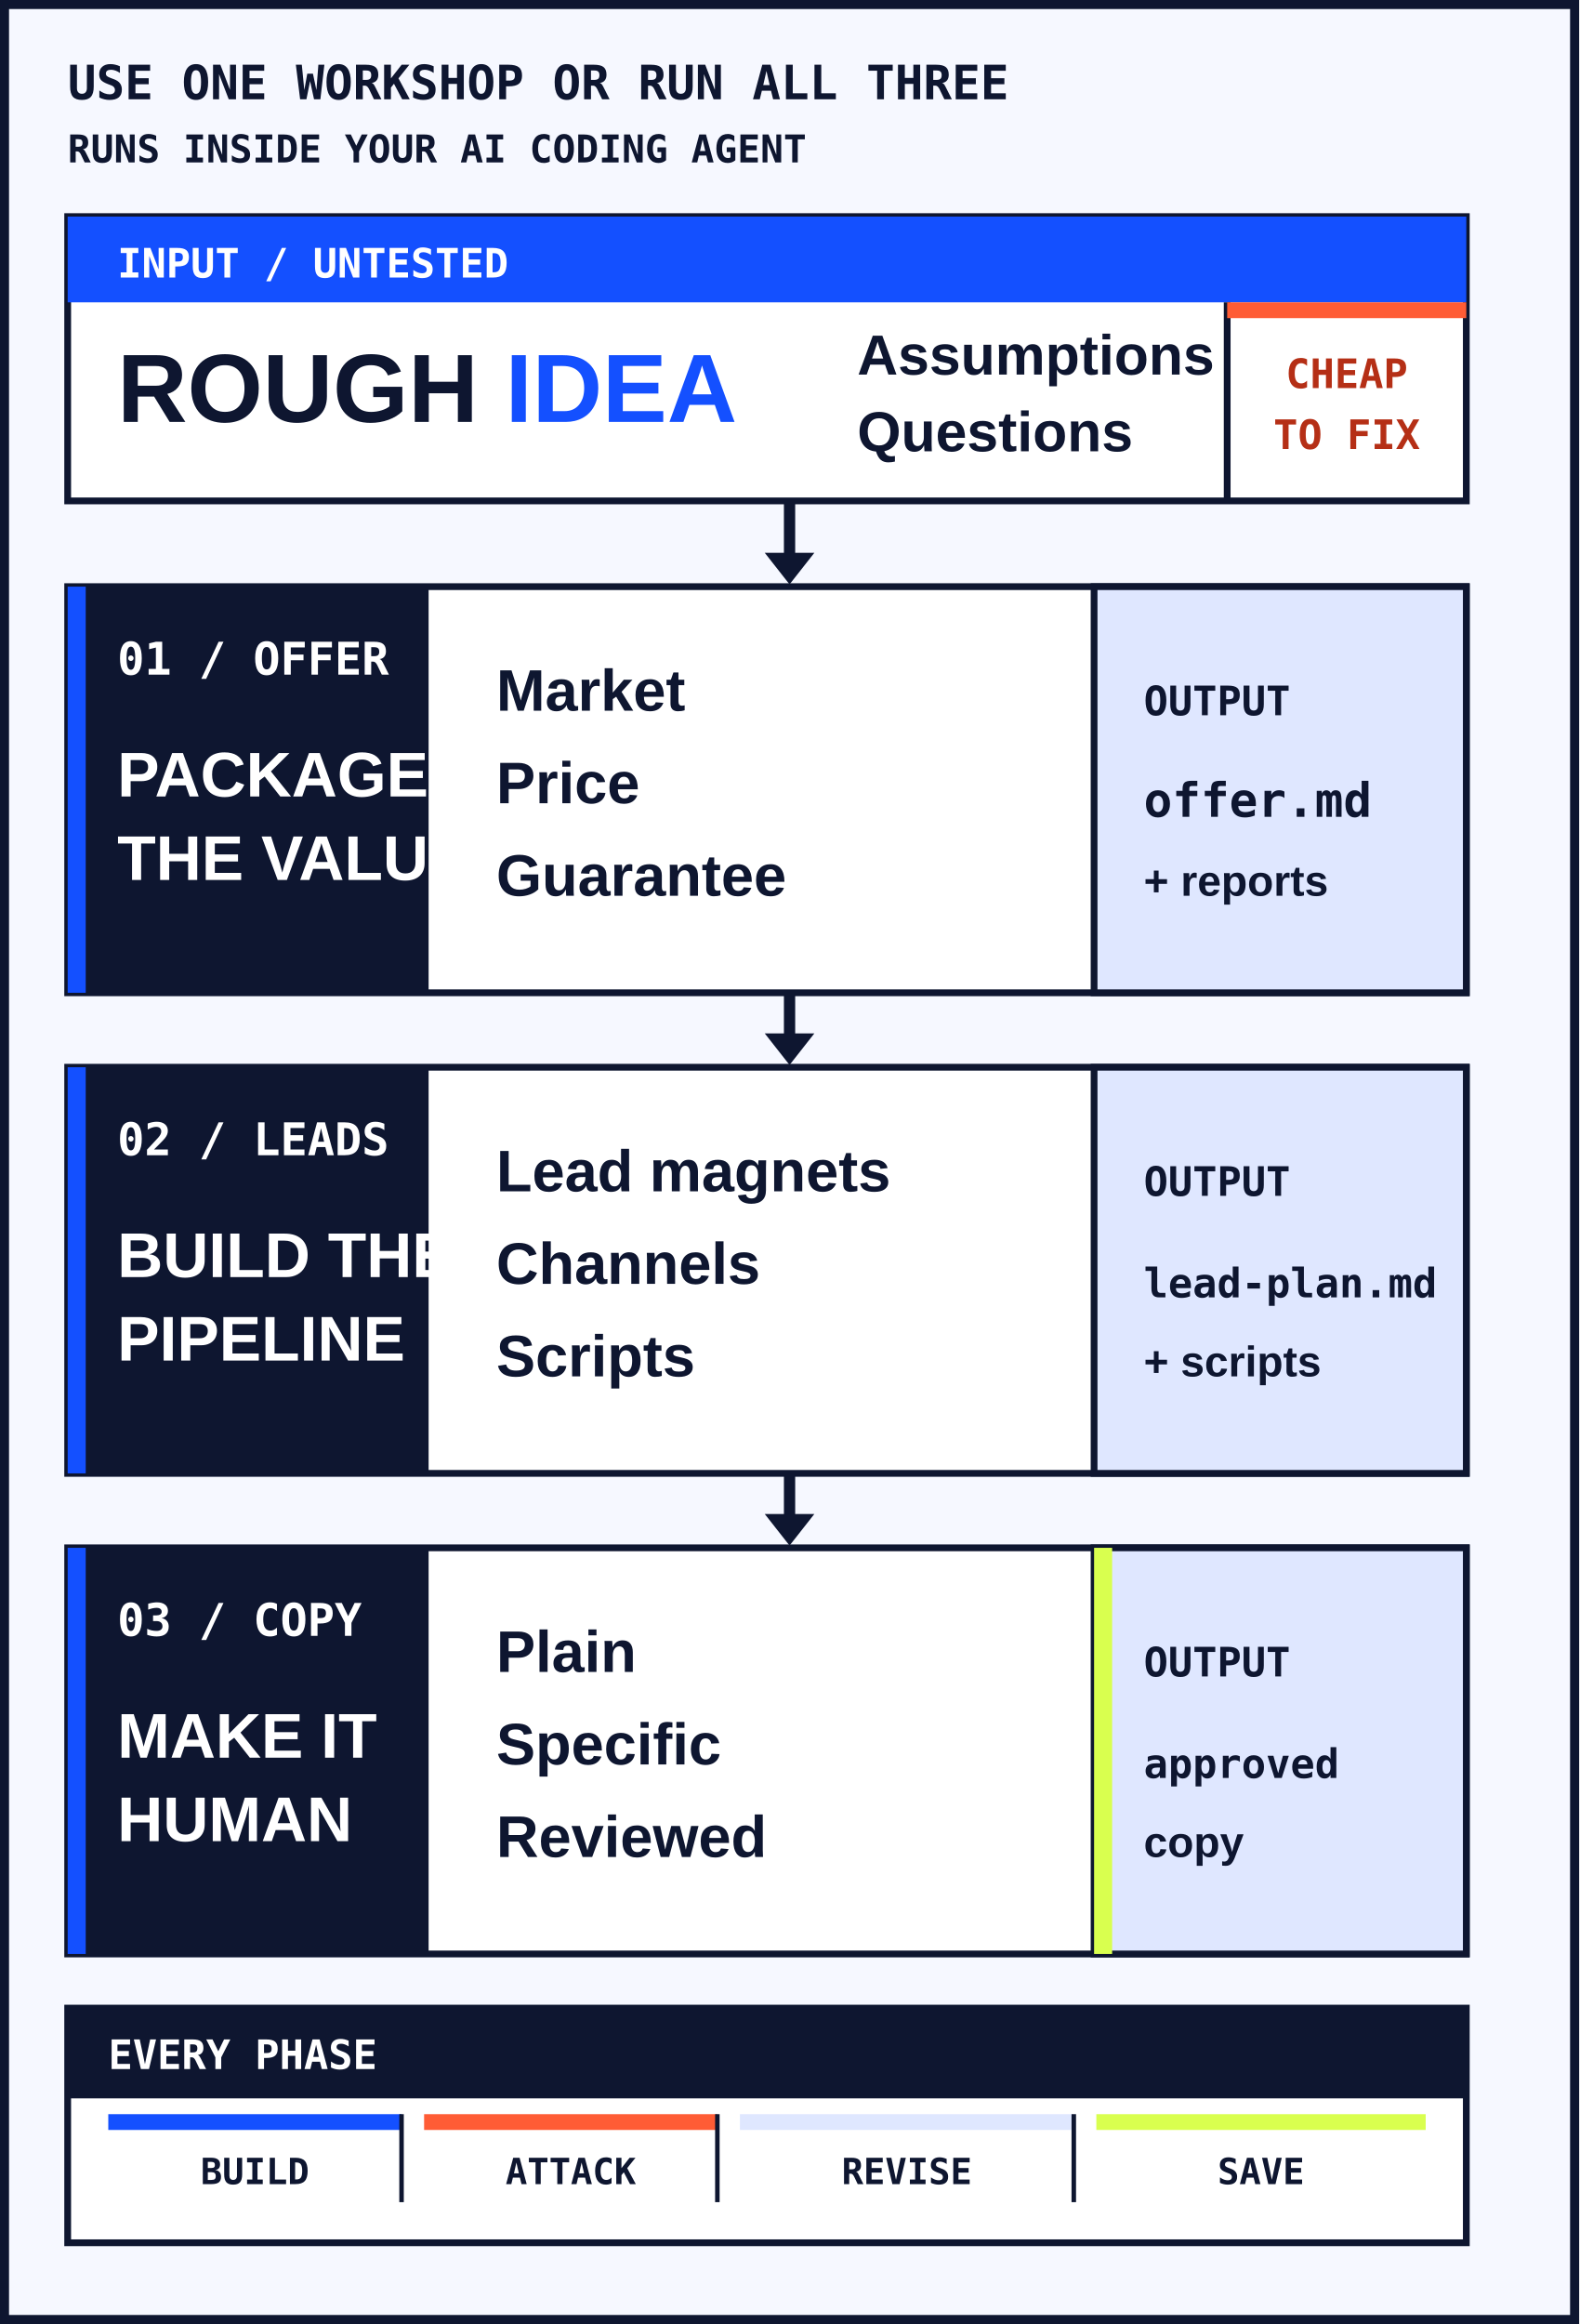
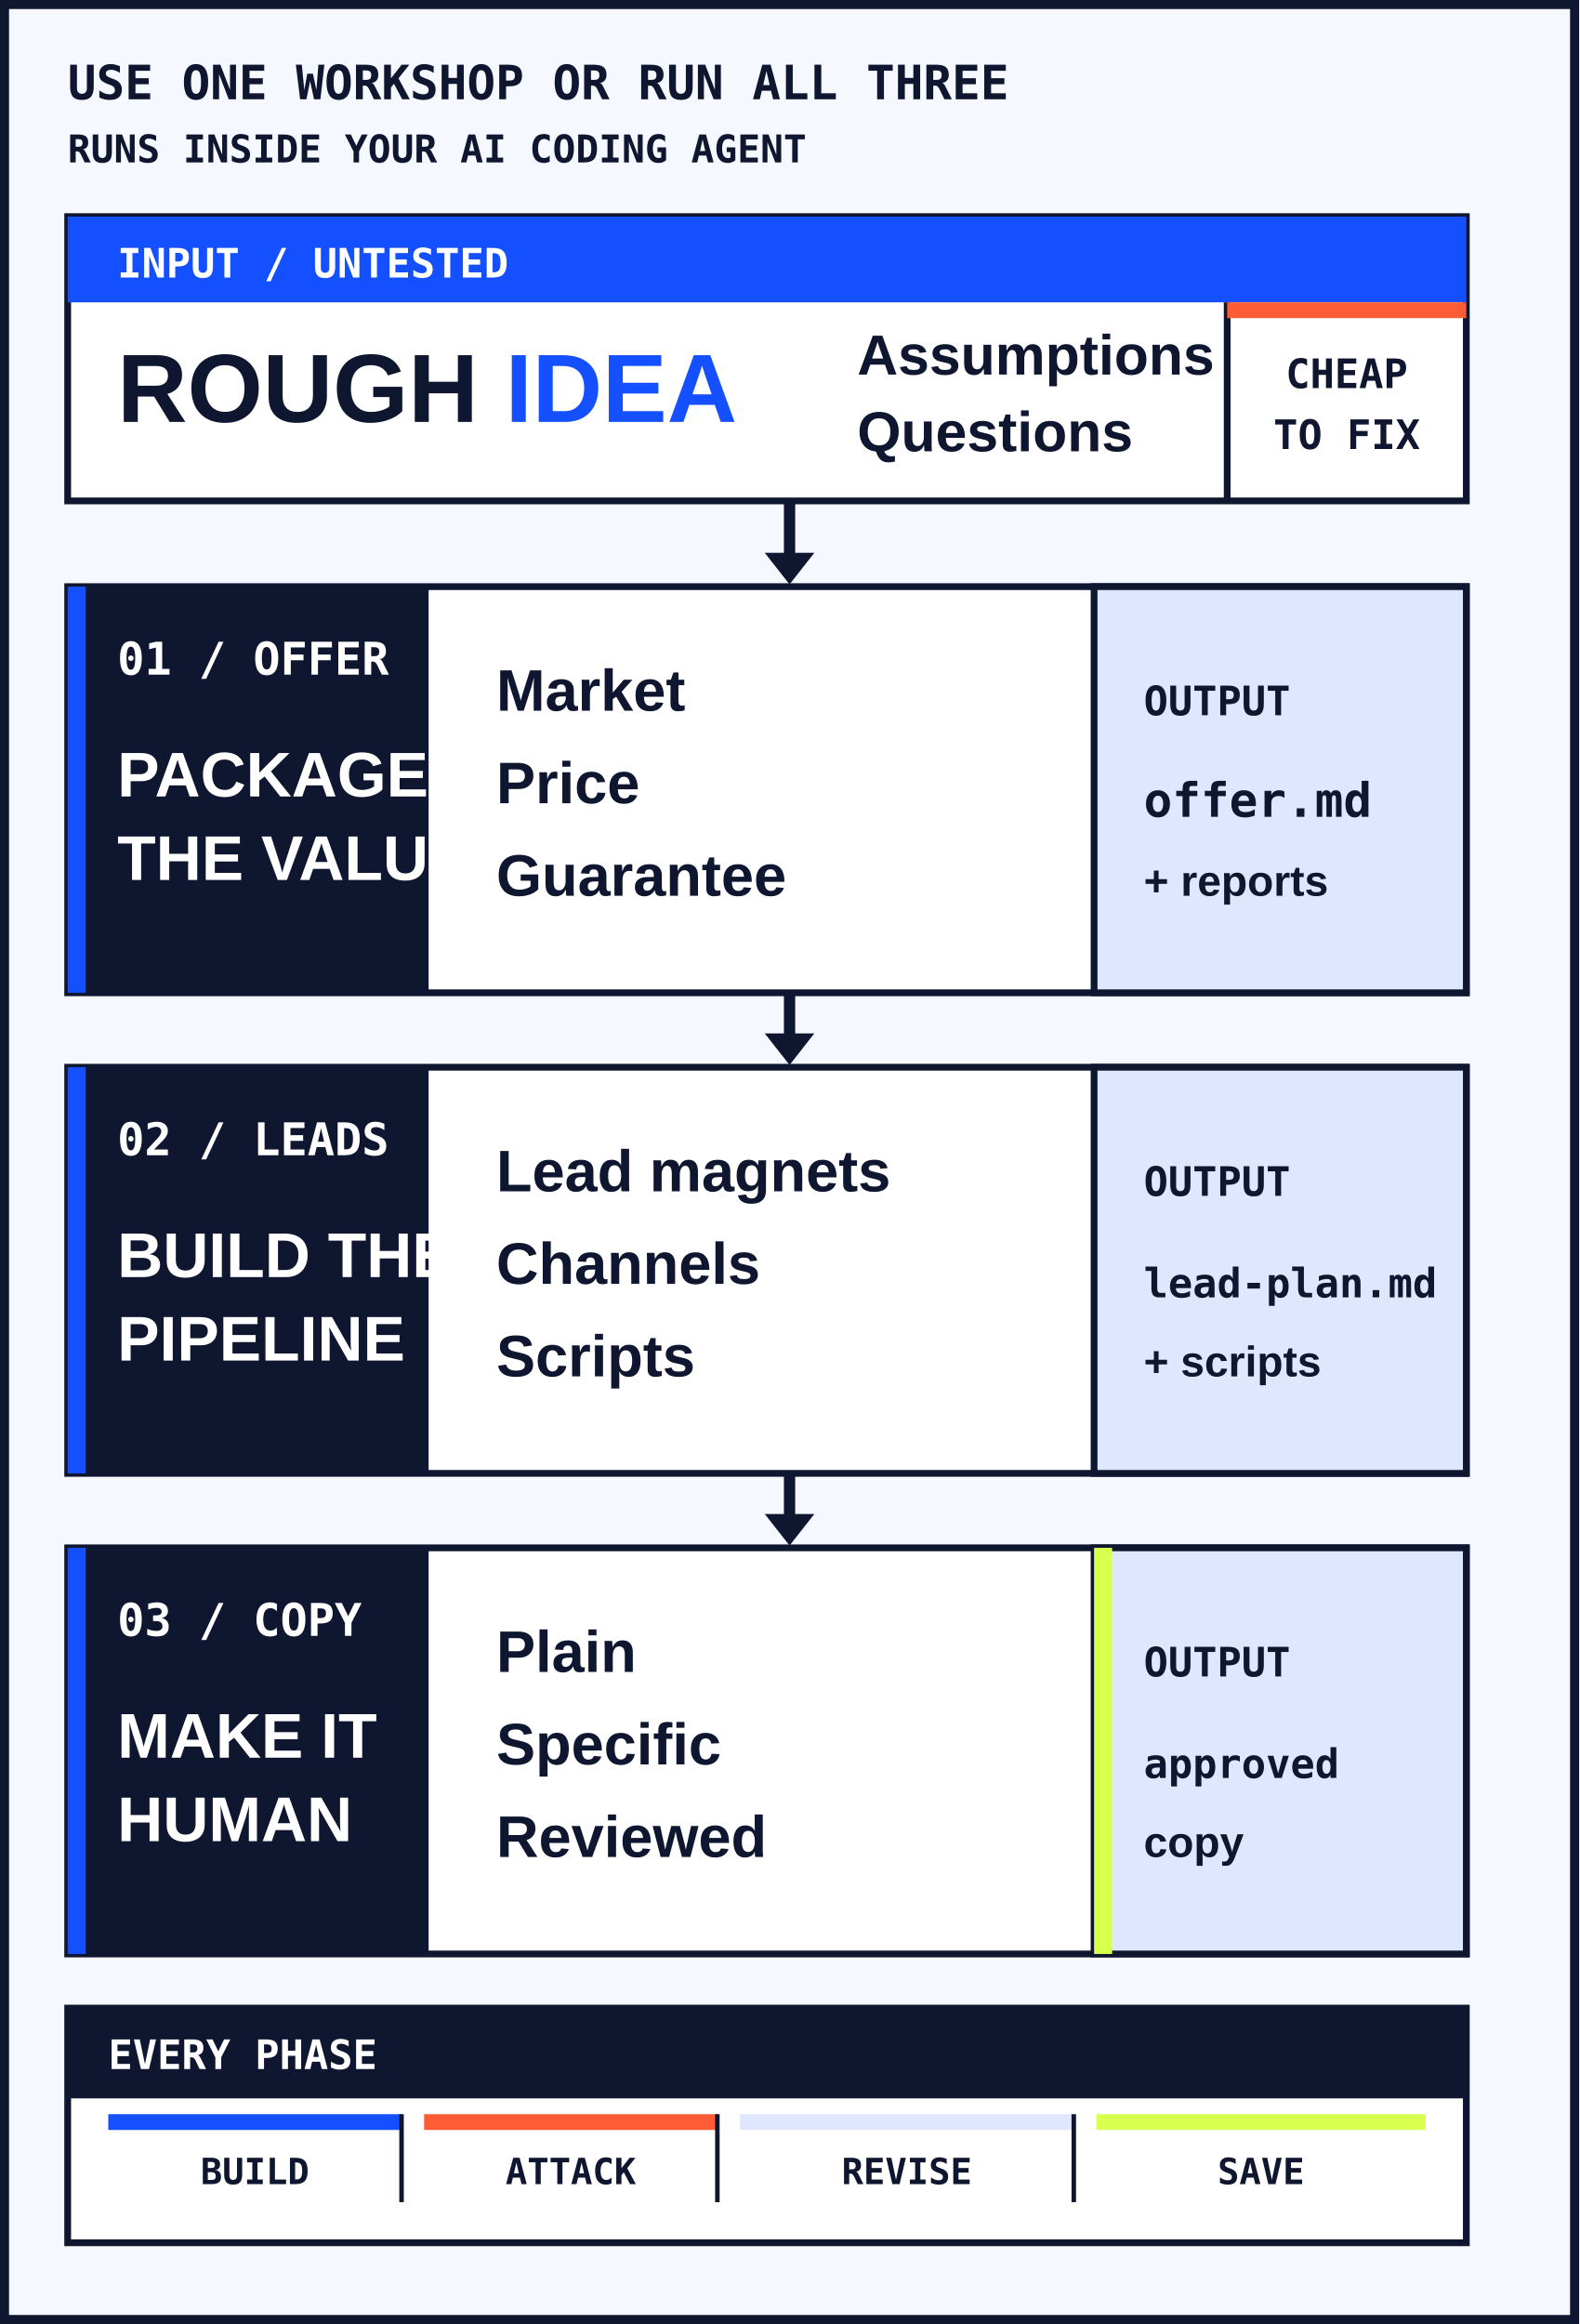
<svg xmlns="http://www.w3.org/2000/svg" width="700" height="1030" viewBox="0 0 700 1030" role="img" aria-labelledby="title desc">
  <rect x="2" y="2" width="696" height="1026" fill="#f6f8ff" stroke="#0e1630" stroke-width="4" />
  <text x="30" y="44" font-family="monospace" font-size="21" font-weight="700" fill="#0e1630">USE ONE WORKSHOP OR RUN ALL THREE</text>
  <text x="30" y="72" font-family="monospace" font-size="17" font-weight="700" fill="#0e1630">RUNS INSIDE YOUR AI CODING AGENT</text>
  <g transform="translate(30 96)">
    <path d="M0 0h620v126H0z" fill="#ffffff" stroke="#0e1630" stroke-width="3" />
    <path d="M0 0h620v38H0z" fill="#1450ff" />
    <text x="22" y="27" font-family="monospace" font-size="18" font-weight="700" fill="#ffffff">INPUT / UNTESTED</text>
    <text x="22" y="91" font-family="Arial Narrow, Arial, sans-serif" font-size="43" font-weight="900" fill="#0e1630">ROUGH <tspan fill="#1450ff">IDEA</tspan>
    </text>
    <text x="350" y="70" font-family="Arial, sans-serif" font-size="25" font-weight="700" fill="#0e1630">Assumptions</text>
    <text x="350" y="104" font-family="Arial, sans-serif" font-size="25" font-weight="700" fill="#0e1630">Questions</text>
    <path d="M514 38v88" stroke="#0e1630" stroke-width="3" />
    <path d="M514 38h106v7H514z" fill="#ff5c35" />
-     <text x="567" y="76" text-anchor="middle" font-family="monospace" font-size="18" font-weight="700" fill="#b52f16">CHEAP</text>
-     <text x="567" y="103" text-anchor="middle" font-family="monospace" font-size="18" font-weight="700" fill="#b52f16">TO FIX</text>
+     <text x="567" y="76" text-anchor="middle" font-family="monospace" font-size="18" font-weight="700" fill="#0e1630">CHEAP</text>
+     <text x="567" y="103" text-anchor="middle" font-family="monospace" font-size="18" font-weight="700" fill="#0e1630">TO FIX</text>
  </g>
  <path d="M350 222v30" stroke="#0e1630" stroke-width="5" />
  <path d="M339 245l11 14 11-14z" fill="#0e1630" />
  <g transform="translate(30 260)">
    <path d="M0 0h620v180H0z" fill="#ffffff" stroke="#0e1630" stroke-width="3" />
    <path d="M0 0h160v180H0z" fill="#0e1630" />
    <path d="M0 0h8v180H0z" fill="#1450ff" />
    <text x="22" y="39" font-family="monospace" font-size="20" font-weight="700" fill="#ffffff">01 / OFFER</text>
    <text x="22" y="93" font-family="Arial Narrow, Arial, sans-serif" font-size="28" font-weight="900" fill="#ffffff">PACKAGE</text>
    <text x="22" y="130" font-family="Arial Narrow, Arial, sans-serif" font-size="28" font-weight="900" fill="#ffffff">THE VALUE</text>
    <g font-family="Arial, sans-serif" font-size="26" font-weight="700" fill="#0e1630">
      <text x="190" y="55">Market</text>
      <text x="190" y="96">Price</text>
      <text x="190" y="137">Guarantee</text>
    </g>
    <path d="M455 0h165v180H455z" fill="#dfe7ff" stroke="#0e1630" stroke-width="3" />
    <text x="477" y="57" font-family="monospace" font-size="18" font-weight="700" fill="#0e1630">OUTPUT</text>
    <text x="477" y="102" font-family="monospace" font-size="21" font-weight="700" fill="#0e1630">offer.md</text>
    <text x="477" y="137" font-family="Arial, sans-serif" font-size="19" font-weight="700" fill="#0e1630">+ reports</text>
  </g>
  <path d="M350 440v25" stroke="#0e1630" stroke-width="5" />
  <path d="M339 458l11 14 11-14z" fill="#0e1630" />
  <g transform="translate(30 473)">
    <path d="M0 0h620v180H0z" fill="#ffffff" stroke="#0e1630" stroke-width="3" />
    <path d="M0 0h160v180H0z" fill="#0e1630" />
    <path d="M0 0h8v180H0z" fill="#1450ff" />
    <text x="22" y="39" font-family="monospace" font-size="20" font-weight="700" fill="#ffffff">02 / LEADS</text>
    <text x="22" y="93" font-family="Arial Narrow, Arial, sans-serif" font-size="28" font-weight="900" fill="#ffffff">BUILD THE</text>
    <text x="22" y="130" font-family="Arial Narrow, Arial, sans-serif" font-size="28" font-weight="900" fill="#ffffff">PIPELINE</text>
    <g font-family="Arial, sans-serif" font-size="26" font-weight="700" fill="#0e1630">
      <text x="190" y="55">Lead magnets</text>
      <text x="190" y="96">Channels</text>
      <text x="190" y="137">Scripts</text>
    </g>
    <path d="M455 0h165v180H455z" fill="#dfe7ff" stroke="#0e1630" stroke-width="3" />
    <text x="477" y="57" font-family="monospace" font-size="18" font-weight="700" fill="#0e1630">OUTPUT</text>
    <text x="477" y="102" font-family="monospace" font-size="18" font-weight="700" fill="#0e1630">lead-plan.md</text>
    <text x="477" y="137" font-family="Arial, sans-serif" font-size="19" font-weight="700" fill="#0e1630">+ scripts</text>
  </g>
  <path d="M350 653v25" stroke="#0e1630" stroke-width="5" />
  <path d="M339 671l11 14 11-14z" fill="#0e1630" />
  <g transform="translate(30 686)">
    <path d="M0 0h620v180H0z" fill="#ffffff" stroke="#0e1630" stroke-width="3" />
    <path d="M0 0h160v180H0z" fill="#0e1630" />
    <path d="M0 0h8v180H0z" fill="#1450ff" />
    <text x="22" y="39" font-family="monospace" font-size="20" font-weight="700" fill="#ffffff">03 / COPY</text>
    <text x="22" y="93" font-family="Arial Narrow, Arial, sans-serif" font-size="28" font-weight="900" fill="#ffffff">MAKE IT</text>
    <text x="22" y="130" font-family="Arial Narrow, Arial, sans-serif" font-size="28" font-weight="900" fill="#ffffff">HUMAN</text>
    <g font-family="Arial, sans-serif" font-size="26" font-weight="700" fill="#0e1630">
      <text x="190" y="55">Plain</text>
      <text x="190" y="96">Specific</text>
      <text x="190" y="137">Reviewed</text>
    </g>
    <path d="M455 0h165v180H455z" fill="#dfe7ff" stroke="#0e1630" stroke-width="3" />
    <path d="M455 0h8v180H455z" fill="#d9ff4f" />
    <text x="477" y="57" font-family="monospace" font-size="18" font-weight="700" fill="#0e1630">OUTPUT</text>
    <text x="477" y="102" font-family="monospace" font-size="18" font-weight="700" fill="#0e1630">approved</text>
    <text x="477" y="137" font-family="Arial, sans-serif" font-size="19" font-weight="700" fill="#0e1630">copy</text>
  </g>
  <g transform="translate(30 890)">
    <path d="M0 0h620v104H0z" fill="#ffffff" stroke="#0e1630" stroke-width="3" />
    <path d="M0 0h620v40H0z" fill="#0e1630" />
    <text x="18" y="27" font-family="monospace" font-size="18" font-weight="700" fill="#ffffff">EVERY PHASE</text>
    <g font-family="monospace" font-size="16" font-weight="700" fill="#0e1630">
      <path d="M18 47h130v7H18z" fill="#1450ff" />
      <text x="83" y="78" text-anchor="middle">BUILD</text>
      <path d="M158 47h130v7H158z" fill="#ff5c35" />
      <text x="223" y="78" text-anchor="middle">ATTACK</text>
      <path d="M298 47h148v7H298z" fill="#dfe7ff" />
      <text x="372" y="78" text-anchor="middle">REVISE</text>
      <path d="M456 47h146v7H456z" fill="#d9ff4f" />
      <text x="529" y="78" text-anchor="middle">SAVE</text>
    </g>
    <path d="M148 47v39M288 47v39M446 47v39" stroke="#0e1630" stroke-width="2" />
  </g>
</svg>
